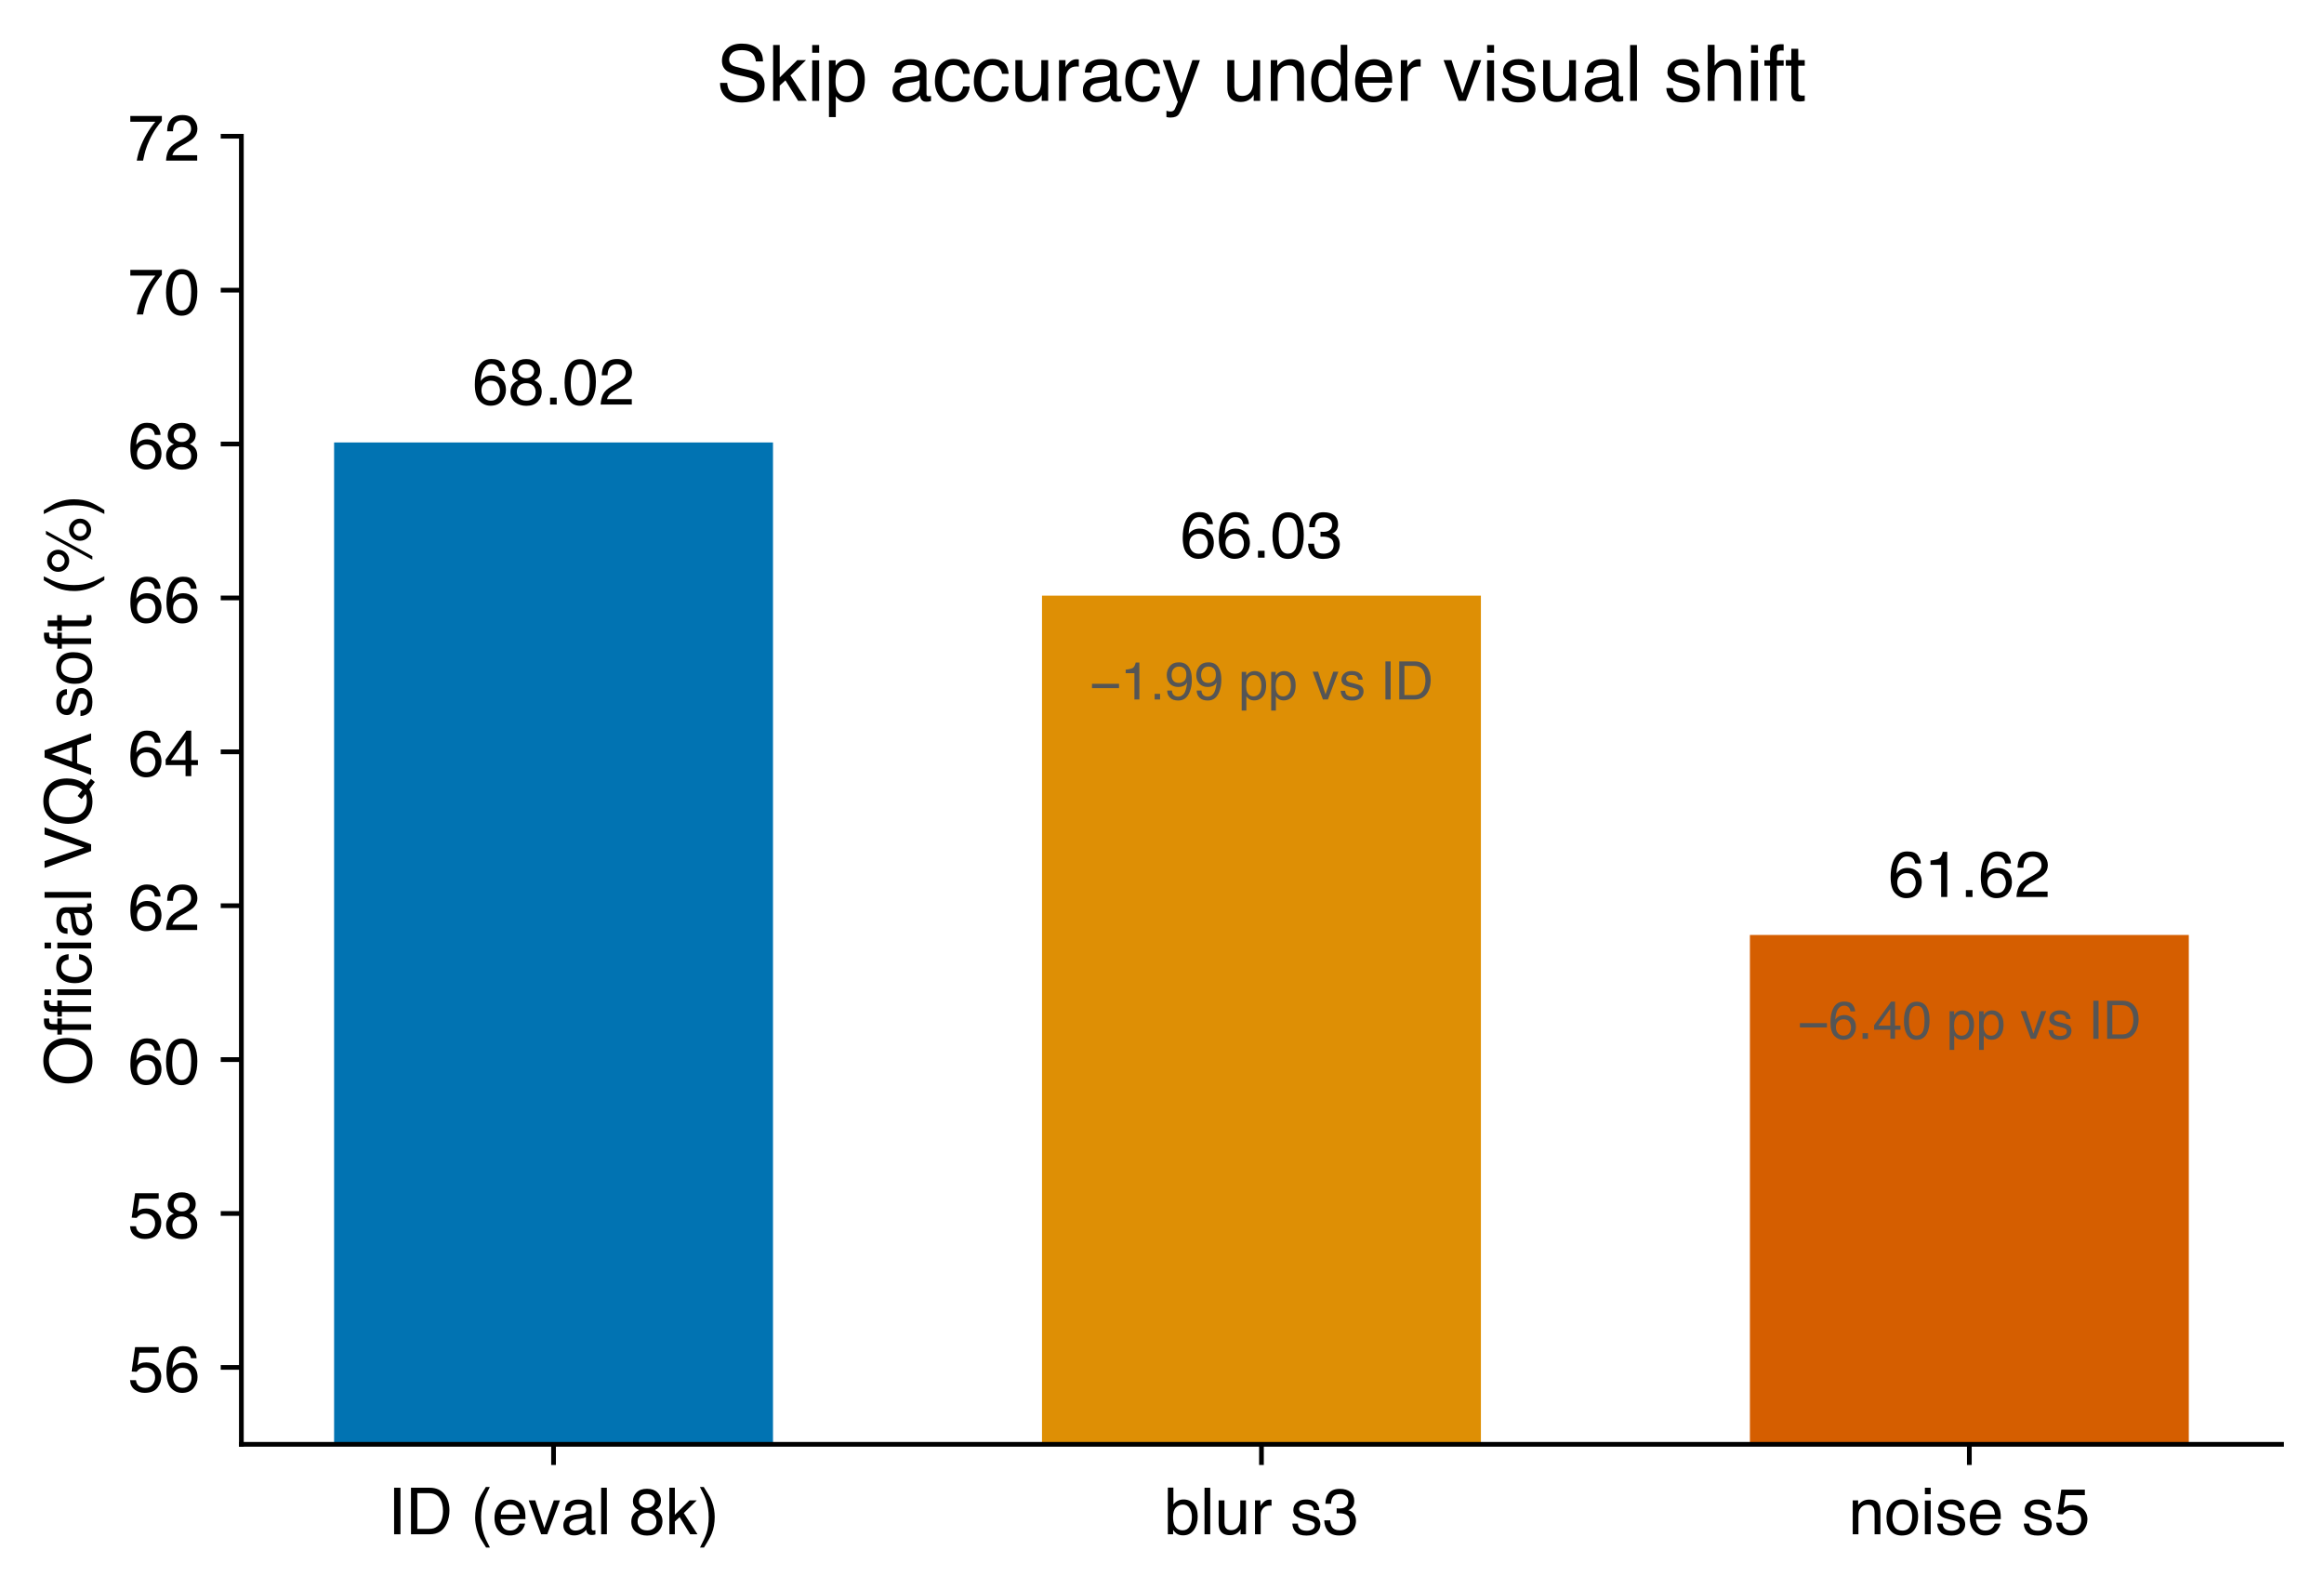
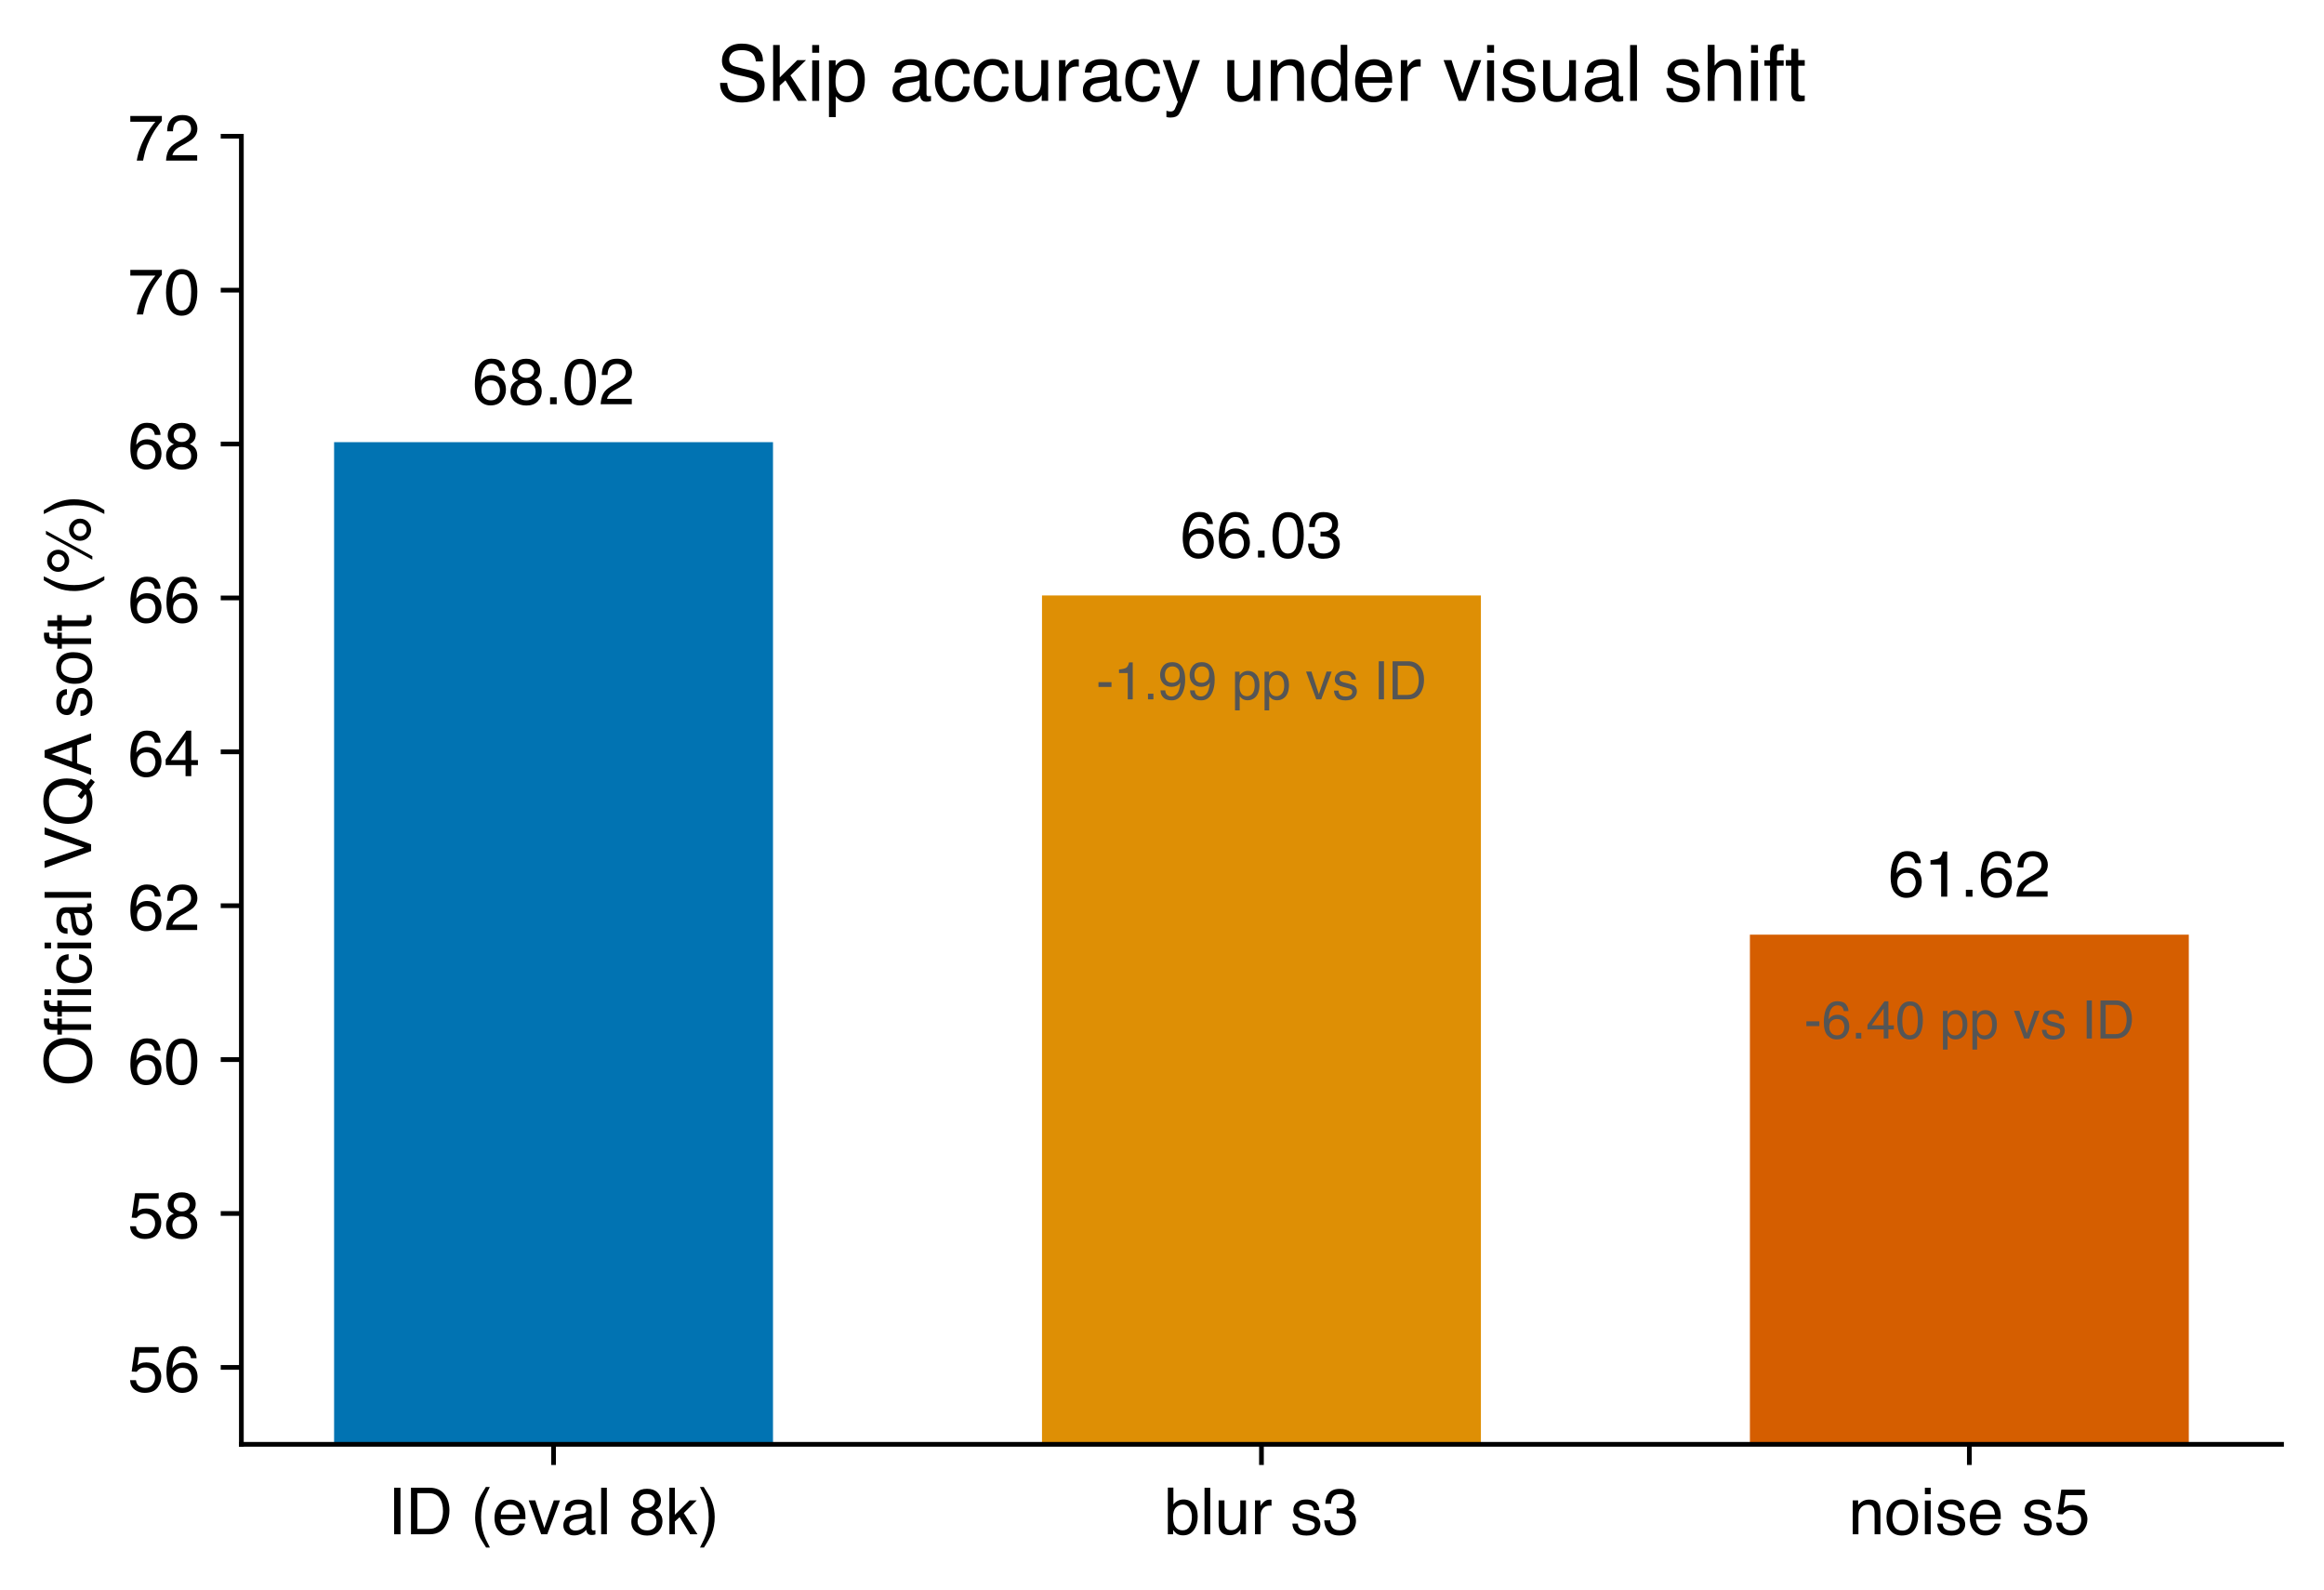
<svg xmlns="http://www.w3.org/2000/svg" xmlns:xlink="http://www.w3.org/1999/xlink" width="394.089pt" height="269.555pt" viewBox="0 0 394.089 269.555" version="1.1">
  <defs>
    <style type="text/css">*{stroke-linejoin: round; stroke-linecap: butt}</style>
  </defs>
  <g id="figure_1">
    <g id="patch_1">
      <path d="M 0 269.555  L 394.089 269.555  L 394.089 0  L 0 0  z " style="fill: #ffffff" />
    </g>
    <g id="axes_1">
      <g id="patch_2">
        <path d="M 40.929 244.86  L 386.889 244.86  L 386.889 23.1  L 40.929 23.1  z " style="fill: #ffffff" />
      </g>
      <g id="patch_3">
-         <path d="M 56.654 962.319  L 131.08 962.319  L 131.08 75.018  L 56.654 75.018  z " clip-path="url(#p9573b2aa07)" style="fill: #0173b2" />
+         <path d="M 56.654 962.319  L 131.08 962.319  L 131.08 74.966  L 56.654 74.966  z " clip-path="url(#p5ab40ff89c)" style="fill: #0173b2" />
      </g>
      <g id="patch_4">
-         <path d="M 176.696 962.319  L 251.122 962.319  L 251.122 100.977  L 176.696 100.977  z " clip-path="url(#p9573b2aa07)" style="fill: #de8f05" />
+         <path d="M 176.696 962.319  L 251.122 962.319  L 251.122 100.951  L 176.696 100.951  z " clip-path="url(#p5ab40ff89c)" style="fill: #de8f05" />
      </g>
      <g id="patch_5">
-         <path d="M 296.737 962.319  L 371.163 962.319  L 371.163 158.504  L 296.737 158.504  z " clip-path="url(#p9573b2aa07)" style="fill: #d55e00" />
+         <path d="M 296.737 962.319  L 371.163 962.319  L 371.163 158.452  L 296.737 158.452  z " clip-path="url(#p5ab40ff89c)" style="fill: #d55e00" />
      </g>
      <g id="matplotlib.axis_1">
        <g id="xtick_1">
          <g id="line2d_1">
            <defs>
-               <path id="mbcbffbf36f" d="M 0 0  L 0 3.5  " style="stroke: #000000; stroke-width: 0.8" />
+               <path id="me5617b9c3c" d="M 0 0  L 0 3.5  " style="stroke: #000000; stroke-width: 0.8" />
            </defs>
            <g>
-               <use xlink:href="#mbcbffbf36f" x="93.867" y="244.86" style="stroke: #000000; stroke-width: 0.8" />
+               <use xlink:href="#me5617b9c3c" x="93.867" y="244.86" style="stroke: #000000; stroke-width: 0.8" />
            </g>
          </g>
          <g id="text_1">
            <g transform="translate(65.75094 260.11) scale(0.11 -0.11)">
              <defs>
                <path id="Helvetica-2c" d="M 628 4591  L 1256 4591  L 1256 0  L 628 0  L 628 4591  z " transform="scale(0.015625)" />
                <path id="Helvetica-27" d="M 2250 531  Q 2566 531 2769 597  Q 3131 719 3363 1066  Q 3547 1344 3628 1778  Q 3675 2038 3675 2259  Q 3675 3113 3336 3584  Q 2997 4056 2244 4056  L 1141 4056  L 1141 531  L 2250 531  z M 516 4591  L 2375 4591  Q 3322 4591 3844 3919  Q 4309 3313 4309 2366  Q 4309 1634 4034 1044  Q 3550 0 2369 0  L 516 0  L 516 4591  z " transform="scale(0.015625)" />
                <path id="Helvetica-3" transform="scale(0.015625)" />
                <path id="Helvetica-b" d="M 1894 4666  Q 1403 3713 1256 3263  Q 1034 2578 1034 1681  Q 1034 775 1288 25  Q 1444 -438 1903 -1306  L 1525 -1306  Q 1069 -594 959 -397  Q 850 -200 722 138  Q 547 600 478 1125  Q 444 1397 444 1644  Q 444 2569 734 3291  Q 919 3750 1503 4666  L 1894 4666  z " transform="scale(0.015625)" />
                <path id="Helvetica-48" d="M 1806 3422  Q 2163 3422 2497 3255  Q 2831 3088 3006 2822  Q 3175 2569 3231 2231  Q 3281 2000 3281 1494  L 828 1494  Q 844 984 1069 676  Q 1294 369 1766 369  Q 2206 369 2469 659  Q 2619 828 2681 1050  L 3234 1050  Q 3213 866 3089 639  Q 2966 413 2813 269  Q 2556 19 2178 -69  Q 1975 -119 1719 -119  Q 1094 -119 659 336  Q 225 791 225 1609  Q 225 2416 662 2919  Q 1100 3422 1806 3422  z M 2703 1941  Q 2669 2306 2544 2525  Q 2313 2931 1772 2931  Q 1384 2931 1121 2651  Q 859 2372 844 1941  L 2703 1941  z M 1753 3428  L 1753 3428  z " transform="scale(0.015625)" />
                <path id="Helvetica-59" d="M 688 3347  L 1581 622  L 2516 3347  L 3131 3347  L 1869 0  L 1269 0  L 34 3347  L 688 3347  z " transform="scale(0.015625)" />
                <path id="Helvetica-44" d="M 844 891  Q 844 647 1022 506  Q 1200 366 1444 366  Q 1741 366 2019 503  Q 2488 731 2488 1250  L 2488 1703  Q 2384 1638 2221 1594  Q 2059 1550 1903 1531  L 1563 1488  Q 1256 1447 1103 1359  Q 844 1213 844 891  z M 2206 2028  Q 2400 2053 2466 2191  Q 2503 2266 2503 2406  Q 2503 2694 2298 2823  Q 2094 2953 1713 2953  Q 1272 2953 1088 2716  Q 984 2584 953 2325  L 428 2325  Q 444 2944 830 3186  Q 1216 3428 1725 3428  Q 2316 3428 2684 3203  Q 3050 2978 3050 2503  L 3050 575  Q 3050 488 3086 434  Q 3122 381 3238 381  Q 3275 381 3322 386  Q 3369 391 3422 400  L 3422 -16  Q 3291 -53 3222 -62  Q 3153 -72 3034 -72  Q 2744 -72 2613 134  Q 2544 244 2516 444  Q 2344 219 2022 53  Q 1700 -113 1313 -113  Q 847 -113 551 170  Q 256 453 256 878  Q 256 1344 547 1600  Q 838 1856 1309 1916  L 2206 2028  z M 1741 3428  L 1741 3428  z " transform="scale(0.015625)" />
                <path id="Helvetica-4f" d="M 428 4591  L 991 4591  L 991 0  L 428 0  L 428 4591  z " transform="scale(0.015625)" />
                <path id="Helvetica-1b" d="M 1741 2600  Q 2113 2600 2322 2808  Q 2531 3016 2531 3303  Q 2531 3553 2331 3762  Q 2131 3972 1722 3972  Q 1316 3972 1134 3762  Q 953 3553 953 3272  Q 953 2956 1187 2778  Q 1422 2600 1741 2600  z M 1775 384  Q 2166 384 2423 595  Q 2681 806 2681 1225  Q 2681 1659 2415 1884  Q 2150 2109 1734 2109  Q 1331 2109 1076 1879  Q 822 1650 822 1244  Q 822 894 1055 639  Q 1288 384 1775 384  z M 975 2384  Q 741 2484 609 2619  Q 363 2869 363 3269  Q 363 3769 725 4128  Q 1088 4488 1753 4488  Q 2397 4488 2762 4148  Q 3128 3809 3128 3356  Q 3128 2938 2916 2678  Q 2797 2531 2547 2391  Q 2825 2263 2984 2097  Q 3281 1784 3281 1284  Q 3281 694 2884 283  Q 2488 -128 1763 -128  Q 1109 -128 657 226  Q 206 581 206 1256  Q 206 1653 400 1942  Q 594 2231 975 2384  z " transform="scale(0.015625)" />
                <path id="Helvetica-4e" d="M 400 4591  L 941 4591  L 941 1925  L 2384 3347  L 3103 3347  L 1822 2094  L 3175 0  L 2456 0  L 1413 1688  L 941 1256  L 941 0  L 400 0  L 400 4591  z " transform="scale(0.015625)" />
                <path id="Helvetica-c" d="M 222 -1306  Q 719 -338 863 106  Q 1081 778 1081 1681  Q 1081 2584 828 3334  Q 672 3797 213 4666  L 591 4666  Q 1072 3897 1173 3717  Q 1275 3538 1394 3222  Q 1544 2831 1608 2450  Q 1672 2069 1672 1716  Q 1672 791 1378 66  Q 1194 -400 613 -1306  L 222 -1306  z " transform="scale(0.015625)" />
              </defs>
              <use xlink:href="#Helvetica-2c" />
              <use xlink:href="#Helvetica-27" transform="translate(27.78125 0)" />
              <use xlink:href="#Helvetica-3" transform="translate(100 0)" />
              <use xlink:href="#Helvetica-b" transform="translate(127.7812 0)" />
              <use xlink:href="#Helvetica-48" transform="translate(161.0781 0)" />
              <use xlink:href="#Helvetica-59" transform="translate(216.6875 0)" />
              <use xlink:href="#Helvetica-44" transform="translate(266.6875 0)" />
              <use xlink:href="#Helvetica-4f" transform="translate(322.2969 0)" />
              <use xlink:href="#Helvetica-3" transform="translate(344.5156 0)" />
              <use xlink:href="#Helvetica-1b" transform="translate(372.2969 0)" />
              <use xlink:href="#Helvetica-4e" transform="translate(427.9062 0)" />
              <use xlink:href="#Helvetica-c" transform="translate(477.9062 0)" />
            </g>
          </g>
        </g>
        <g id="xtick_2">
          <g id="line2d_2">
            <g>
-               <use xlink:href="#mbcbffbf36f" x="213.909" y="244.86" style="stroke: #000000; stroke-width: 0.8" />
+               <use xlink:href="#me5617b9c3c" x="213.909" y="244.86" style="stroke: #000000; stroke-width: 0.8" />
            </g>
          </g>
          <g id="text_2">
            <g transform="translate(197.4019 260.11) scale(0.11 -0.11)">
              <defs>
                <path id="Helvetica-45" d="M 369 4606  L 916 4606  L 916 2941  Q 1100 3181 1356 3307  Q 1613 3434 1913 3434  Q 2538 3434 2927 3004  Q 3316 2575 3316 1738  Q 3316 944 2931 419  Q 2547 -106 1866 -106  Q 1484 -106 1222 78  Q 1066 188 888 428  L 888 0  L 369 0  L 369 4606  z M 1831 391  Q 2288 391 2514 753  Q 2741 1116 2741 1709  Q 2741 2238 2514 2584  Q 2288 2931 1847 2931  Q 1463 2931 1173 2647  Q 884 2363 884 1709  Q 884 1238 1003 944  Q 1225 391 1831 391  z " transform="scale(0.015625)" />
                <path id="Helvetica-58" d="M 975 3347  L 975 1125  Q 975 869 1056 706  Q 1206 406 1616 406  Q 2203 406 2416 931  Q 2531 1213 2531 1703  L 2531 3347  L 3094 3347  L 3094 0  L 2563 0  L 2569 494  Q 2459 303 2297 172  Q 1975 -91 1516 -91  Q 800 -91 541 388  Q 400 644 400 1072  L 400 3347  L 975 3347  z M 1747 3428  L 1747 3428  z " transform="scale(0.015625)" />
                <path id="Helvetica-55" d="M 428 3347  L 963 3347  L 963 2769  Q 1028 2938 1284 3180  Q 1541 3422 1875 3422  Q 1891 3422 1928 3419  Q 1966 3416 2056 3406  L 2056 2813  Q 2006 2822 1964 2825  Q 1922 2828 1872 2828  Q 1447 2828 1219 2554  Q 991 2281 991 1925  L 991 0  L 428 0  L 428 3347  z " transform="scale(0.015625)" />
                <path id="Helvetica-56" d="M 747 1050  Q 772 769 888 619  Q 1100 347 1625 347  Q 1938 347 2175 483  Q 2413 619 2413 903  Q 2413 1119 2222 1231  Q 2100 1300 1741 1391  L 1294 1503  Q 866 1609 663 1741  Q 300 1969 300 2372  Q 300 2847 642 3140  Q 984 3434 1563 3434  Q 2319 3434 2653 2991  Q 2863 2709 2856 2384  L 2325 2384  Q 2309 2575 2191 2731  Q 1997 2953 1519 2953  Q 1200 2953 1036 2831  Q 872 2709 872 2509  Q 872 2291 1088 2159  Q 1213 2081 1456 2022  L 1828 1931  Q 2434 1784 2641 1647  Q 2969 1431 2969 969  Q 2969 522 2630 197  Q 2291 -128 1597 -128  Q 850 -128 539 211  Q 228 550 206 1050  L 747 1050  z M 1578 3428  L 1578 3428  z " transform="scale(0.015625)" />
                <path id="Helvetica-16" d="M 1663 -122  Q 869 -122 511 314  Q 153 750 153 1375  L 741 1375  Q 778 941 903 744  Q 1122 391 1694 391  Q 2138 391 2406 628  Q 2675 866 2675 1241  Q 2675 1703 2392 1887  Q 2109 2072 1606 2072  Q 1550 2072 1492 2070  Q 1434 2069 1375 2066  L 1375 2563  Q 1463 2553 1522 2550  Q 1581 2547 1650 2547  Q 1966 2547 2169 2647  Q 2525 2822 2525 3272  Q 2525 3606 2287 3787  Q 2050 3969 1734 3969  Q 1172 3969 956 3594  Q 838 3388 822 3006  L 266 3006  Q 266 3506 466 3856  Q 809 4481 1675 4481  Q 2359 4481 2734 4176  Q 3109 3872 3109 3294  Q 3109 2881 2888 2625  Q 2750 2466 2531 2375  Q 2884 2278 3082 2001  Q 3281 1725 3281 1325  Q 3281 684 2859 281  Q 2438 -122 1663 -122  z " transform="scale(0.015625)" />
              </defs>
              <use xlink:href="#Helvetica-45" />
              <use xlink:href="#Helvetica-4f" transform="translate(55.60938 0)" />
              <use xlink:href="#Helvetica-58" transform="translate(77.82812 0)" />
              <use xlink:href="#Helvetica-55" transform="translate(133.4375 0)" />
              <use xlink:href="#Helvetica-3" transform="translate(166.7344 0)" />
              <use xlink:href="#Helvetica-56" transform="translate(194.5156 0)" />
              <use xlink:href="#Helvetica-16" transform="translate(244.5156 0)" />
            </g>
          </g>
        </g>
        <g id="xtick_3">
          <g id="line2d_3">
            <g>
-               <use xlink:href="#mbcbffbf36f" x="333.95" y="244.86" style="stroke: #000000; stroke-width: 0.8" />
+               <use xlink:href="#me5617b9c3c" x="333.95" y="244.86" style="stroke: #000000; stroke-width: 0.8" />
            </g>
          </g>
          <g id="text_3">
            <g transform="translate(313.4663 260.11) scale(0.11 -0.11)">
              <defs>
                <path id="Helvetica-51" d="M 413 3347  L 947 3347  L 947 2872  Q 1184 3166 1450 3294  Q 1716 3422 2041 3422  Q 2753 3422 3003 2925  Q 3141 2653 3141 2147  L 3141 0  L 2569 0  L 2569 2109  Q 2569 2416 2478 2603  Q 2328 2916 1934 2916  Q 1734 2916 1606 2875  Q 1375 2806 1200 2600  Q 1059 2434 1017 2257  Q 975 2081 975 1753  L 975 0  L 413 0  L 413 3347  z M 1734 3428  L 1734 3428  z " transform="scale(0.015625)" />
                <path id="Helvetica-52" d="M 1741 363  Q 2300 363 2508 786  Q 2716 1209 2716 1728  Q 2716 2197 2566 2491  Q 2328 2953 1747 2953  Q 1231 2953 997 2559  Q 763 2166 763 1609  Q 763 1075 997 719  Q 1231 363 1741 363  z M 1763 3444  Q 2409 3444 2856 3012  Q 3303 2581 3303 1744  Q 3303 934 2909 406  Q 2516 -122 1688 -122  Q 997 -122 590 345  Q 184 813 184 1600  Q 184 2444 612 2944  Q 1041 3444 1763 3444  z M 1744 3428  L 1744 3428  z " transform="scale(0.015625)" />
                <path id="Helvetica-4c" d="M 413 3331  L 984 3331  L 984 0  L 413 0  L 413 3331  z M 413 4591  L 984 4591  L 984 3953  L 413 3953  L 413 4591  z " transform="scale(0.015625)" />
                <path id="Helvetica-18" d="M 791 1141  Q 847 659 1238 475  Q 1438 381 1700 381  Q 2200 381 2440 700  Q 2681 1019 2681 1406  Q 2681 1875 2395 2131  Q 2109 2388 1709 2388  Q 1419 2388 1211 2275  Q 1003 2163 856 1963  L 369 1991  L 709 4400  L 3034 4400  L 3034 3856  L 1131 3856  L 941 2613  Q 1097 2731 1238 2791  Q 1488 2894 1816 2894  Q 2431 2894 2859 2497  Q 3288 2100 3288 1491  Q 3288 856 2895 371  Q 2503 -113 1644 -113  Q 1097 -113 676 195  Q 256 503 206 1141  L 791 1141  z " transform="scale(0.015625)" />
              </defs>
              <use xlink:href="#Helvetica-51" />
              <use xlink:href="#Helvetica-52" transform="translate(55.60938 0)" />
              <use xlink:href="#Helvetica-4c" transform="translate(111.2188 0)" />
              <use xlink:href="#Helvetica-56" transform="translate(133.4375 0)" />
              <use xlink:href="#Helvetica-48" transform="translate(183.4375 0)" />
              <use xlink:href="#Helvetica-3" transform="translate(239.0469 0)" />
              <use xlink:href="#Helvetica-56" transform="translate(266.8281 0)" />
              <use xlink:href="#Helvetica-18" transform="translate(316.8281 0)" />
            </g>
          </g>
        </g>
      </g>
      <g id="matplotlib.axis_2">
        <g id="ytick_1">
          <g id="line2d_4">
            <defs>
-               <path id="mce8f5f97da" d="M 0 0  L -3.5 0  " style="stroke: #000000; stroke-width: 0.8" />
+               <path id="m34cfd71917" d="M 0 0  L -3.5 0  " style="stroke: #000000; stroke-width: 0.8" />
            </defs>
            <g>
-               <use xlink:href="#mce8f5f97da" x="40.929" y="231.815" style="stroke: #000000; stroke-width: 0.8" />
+               <use xlink:href="#m34cfd71917" x="40.929" y="231.815" style="stroke: #000000; stroke-width: 0.8" />
            </g>
          </g>
          <g id="text_4">
            <g transform="translate(21.69469 235.9403) scale(0.11 -0.11)">
              <defs>
                <path id="Helvetica-19" d="M 1872 4494  Q 2622 4494 2917 4105  Q 3213 3716 3213 3303  L 2656 3303  Q 2606 3569 2497 3719  Q 2294 4000 1881 4000  Q 1409 4000 1131 3564  Q 853 3128 822 2316  Q 1016 2600 1309 2741  Q 1578 2866 1909 2866  Q 2472 2866 2890 2506  Q 3309 2147 3309 1434  Q 3309 825 2912 354  Q 2516 -116 1781 -116  Q 1153 -116 697 361  Q 241 838 241 1966  Q 241 2800 444 3381  Q 834 4494 1872 4494  z M 1831 384  Q 2275 384 2495 682  Q 2716 981 2716 1388  Q 2716 1731 2519 2042  Q 2322 2353 1803 2353  Q 1441 2353 1167 2112  Q 894 1872 894 1388  Q 894 963 1142 673  Q 1391 384 1831 384  z " transform="scale(0.015625)" />
              </defs>
              <use xlink:href="#Helvetica-18" />
              <use xlink:href="#Helvetica-19" transform="translate(55.60938 0)" />
            </g>
          </g>
        </g>
        <g id="ytick_2">
          <g id="line2d_5">
            <g>
-               <use xlink:href="#mce8f5f97da" x="40.929" y="205.726" style="stroke: #000000; stroke-width: 0.8" />
+               <use xlink:href="#m34cfd71917" x="40.929" y="205.726" style="stroke: #000000; stroke-width: 0.8" />
            </g>
          </g>
          <g id="text_5">
            <g transform="translate(21.69469 209.8509) scale(0.11 -0.11)">
              <use xlink:href="#Helvetica-18" />
              <use xlink:href="#Helvetica-1b" transform="translate(55.60938 0)" />
            </g>
          </g>
        </g>
        <g id="ytick_3">
          <g id="line2d_6">
            <g>
-               <use xlink:href="#mce8f5f97da" x="40.929" y="179.636" style="stroke: #000000; stroke-width: 0.8" />
+               <use xlink:href="#m34cfd71917" x="40.929" y="179.636" style="stroke: #000000; stroke-width: 0.8" />
            </g>
          </g>
          <g id="text_6">
            <g transform="translate(21.69469 183.7615) scale(0.11 -0.11)">
              <defs>
                <path id="Helvetica-13" d="M 1731 4475  Q 2600 4475 2988 3759  Q 3288 3206 3288 2244  Q 3288 1331 3016 734  Q 2622 -122 1728 -122  Q 922 -122 528 578  Q 200 1163 200 2147  Q 200 2909 397 3456  Q 766 4475 1731 4475  z M 1725 391  Q 2163 391 2422 778  Q 2681 1166 2681 2222  Q 2681 2984 2493 3476  Q 2306 3969 1766 3969  Q 1269 3969 1039 3501  Q 809 3034 809 2125  Q 809 1441 956 1025  Q 1181 391 1725 391  z " transform="scale(0.015625)" />
              </defs>
              <use xlink:href="#Helvetica-19" />
              <use xlink:href="#Helvetica-13" transform="translate(55.60938 0)" />
            </g>
          </g>
        </g>
        <g id="ytick_4">
          <g id="line2d_7">
            <g>
-               <use xlink:href="#mce8f5f97da" x="40.929" y="153.547" style="stroke: #000000; stroke-width: 0.8" />
+               <use xlink:href="#m34cfd71917" x="40.929" y="153.547" style="stroke: #000000; stroke-width: 0.8" />
            </g>
          </g>
          <g id="text_7">
            <g transform="translate(21.69469 157.6721) scale(0.11 -0.11)">
              <defs>
                <path id="Helvetica-15" d="M 200 0  Q 231 578 439 1006  Q 647 1434 1250 1784  L 1850 2131  Q 2253 2366 2416 2531  Q 2672 2791 2672 3125  Q 2672 3516 2437 3745  Q 2203 3975 1813 3975  Q 1234 3975 1013 3538  Q 894 3303 881 2888  L 309 2888  Q 319 3472 525 3841  Q 891 4491 1816 4491  Q 2584 4491 2939 4075  Q 3294 3659 3294 3150  Q 3294 2613 2916 2231  Q 2697 2009 2131 1694  L 1703 1456  Q 1397 1288 1222 1134  Q 909 863 828 531  L 3272 531  L 3272 0  L 200 0  z " transform="scale(0.015625)" />
              </defs>
              <use xlink:href="#Helvetica-19" />
              <use xlink:href="#Helvetica-15" transform="translate(55.60938 0)" />
            </g>
          </g>
        </g>
        <g id="ytick_5">
          <g id="line2d_8">
            <g>
-               <use xlink:href="#mce8f5f97da" x="40.929" y="127.458" style="stroke: #000000; stroke-width: 0.8" />
+               <use xlink:href="#m34cfd71917" x="40.929" y="127.458" style="stroke: #000000; stroke-width: 0.8" />
            </g>
          </g>
          <g id="text_8">
            <g transform="translate(21.69469 131.5826) scale(0.11 -0.11)">
              <defs>
                <path id="Helvetica-17" d="M 2116 1584  L 2116 3613  L 681 1584  L 2116 1584  z M 2125 0  L 2125 1094  L 163 1094  L 163 1644  L 2213 4488  L 2688 4488  L 2688 1584  L 3347 1584  L 3347 1094  L 2688 1094  L 2688 0  L 2125 0  z " transform="scale(0.015625)" />
              </defs>
              <use xlink:href="#Helvetica-19" />
              <use xlink:href="#Helvetica-17" transform="translate(55.60938 0)" />
            </g>
          </g>
        </g>
        <g id="ytick_6">
          <g id="line2d_9">
            <g>
-               <use xlink:href="#mce8f5f97da" x="40.929" y="101.368" style="stroke: #000000; stroke-width: 0.8" />
+               <use xlink:href="#m34cfd71917" x="40.929" y="101.368" style="stroke: #000000; stroke-width: 0.8" />
            </g>
          </g>
          <g id="text_9">
            <g transform="translate(21.69469 105.4932) scale(0.11 -0.11)">
              <use xlink:href="#Helvetica-19" />
              <use xlink:href="#Helvetica-19" transform="translate(55.60938 0)" />
            </g>
          </g>
        </g>
        <g id="ytick_7">
          <g id="line2d_10">
            <g>
-               <use xlink:href="#mce8f5f97da" x="40.929" y="75.279" style="stroke: #000000; stroke-width: 0.8" />
+               <use xlink:href="#m34cfd71917" x="40.929" y="75.279" style="stroke: #000000; stroke-width: 0.8" />
            </g>
          </g>
          <g id="text_10">
            <g transform="translate(21.69469 79.40382) scale(0.11 -0.11)">
              <use xlink:href="#Helvetica-19" />
              <use xlink:href="#Helvetica-1b" transform="translate(55.60938 0)" />
            </g>
          </g>
        </g>
        <g id="ytick_8">
          <g id="line2d_11">
            <g>
-               <use xlink:href="#mce8f5f97da" x="40.929" y="49.189" style="stroke: #000000; stroke-width: 0.8" />
+               <use xlink:href="#m34cfd71917" x="40.929" y="49.189" style="stroke: #000000; stroke-width: 0.8" />
            </g>
          </g>
          <g id="text_11">
            <g transform="translate(21.69469 53.31441) scale(0.11 -0.11)">
              <defs>
                <path id="Helvetica-1a" d="M 3347 4400  L 3347 3909  Q 3131 3700 2773 3181  Q 2416 2663 2141 2063  Q 1869 1478 1728 997  Q 1638 688 1494 0  L 872 0  Q 1084 1281 1809 2550  Q 2238 3294 2709 3834  L 234 3834  L 234 4400  L 3347 4400  z " transform="scale(0.015625)" />
              </defs>
              <use xlink:href="#Helvetica-1a" />
              <use xlink:href="#Helvetica-13" transform="translate(55.60938 0)" />
            </g>
          </g>
        </g>
        <g id="ytick_9">
          <g id="line2d_12">
            <g>
-               <use xlink:href="#mce8f5f97da" x="40.929" y="23.1" style="stroke: #000000; stroke-width: 0.8" />
+               <use xlink:href="#m34cfd71917" x="40.929" y="23.1" style="stroke: #000000; stroke-width: 0.8" />
            </g>
          </g>
          <g id="text_12">
            <g transform="translate(21.69469 27.225) scale(0.11 -0.11)">
              <use xlink:href="#Helvetica-1a" />
              <use xlink:href="#Helvetica-15" transform="translate(55.60938 0)" />
            </g>
          </g>
        </g>
        <g id="text_13">
          <g transform="translate(15.45 184.1048) rotate(-90) scale(0.11 -0.11)">
            <defs>
              <path id="Helvetica-32" d="M 2469 4716  Q 3684 4716 4269 3934  Q 4725 3325 4725 2375  Q 4725 1347 4203 666  Q 3591 -134 2456 -134  Q 1397 -134 791 566  Q 250 1241 250 2272  Q 250 3203 713 3866  Q 1306 4716 2469 4716  z M 2531 422  Q 3353 422 3720 1011  Q 4088 1600 4088 2366  Q 4088 3175 3664 3669  Q 3241 4163 2506 4163  Q 1794 4163 1344 3673  Q 894 3184 894 2231  Q 894 1469 1280 945  Q 1666 422 2531 422  z M 2488 4716  L 2488 4716  z " transform="scale(0.015625)" />
              <path id="Helvetica-49" d="M 553 3856  Q 566 4206 675 4369  Q 872 4656 1434 4656  Q 1488 4656 1544 4653  Q 1600 4650 1672 4644  L 1672 4131  Q 1584 4138 1545 4139  Q 1506 4141 1472 4141  Q 1216 4141 1166 4008  Q 1116 3875 1116 3331  L 1672 3331  L 1672 2888  L 1109 2888  L 1109 0  L 553 0  L 553 2888  L 88 2888  L 88 3331  L 553 3331  L 553 3856  z " transform="scale(0.015625)" />
              <path id="Helvetica-c0" d="M 553 3856  Q 566 4206 675 4369  Q 872 4656 1434 4656  Q 1488 4656 1544 4653  Q 1600 4650 1672 4644  L 1672 4131  Q 1584 4138 1545 4139  Q 1506 4141 1472 4141  Q 1216 4141 1166 4008  Q 1116 3875 1116 3331  L 1672 3331  L 1672 2888  L 1109 2888  L 1109 0  L 553 0  L 553 2888  L 88 2888  L 88 3331  L 553 3331  L 553 3856  z M 2213 3953  L 2213 4591  L 2775 4591  L 2775 3953  L 2213 3953  z M 2213 3331  L 2775 3331  L 2775 0  L 2213 0  L 2213 3331  z " transform="scale(0.015625)" />
              <path id="Helvetica-46" d="M 1703 3444  Q 2269 3444 2623 3169  Q 2978 2894 3050 2222  L 2503 2222  Q 2453 2531 2275 2736  Q 2097 2941 1703 2941  Q 1166 2941 934 2416  Q 784 2075 784 1575  Q 784 1072 996 728  Q 1209 384 1666 384  Q 2016 384 2220 598  Q 2425 813 2503 1184  L 3050 1184  Q 2956 519 2581 211  Q 2206 -97 1622 -97  Q 966 -97 575 383  Q 184 863 184 1581  Q 184 2463 612 2953  Q 1041 3444 1703 3444  z M 1616 3428  L 1616 3428  z " transform="scale(0.015625)" />
              <path id="Helvetica-39" d="M 850 4591  L 2169 681  L 3472 4591  L 4169 4591  L 2494 0  L 1834 0  L 163 4591  L 850 4591  z " transform="scale(0.015625)" />
              <path id="Helvetica-34" d="M 4688 13  L 4375 -366  L 3666 175  Q 3409 34 3111 -50  Q 2813 -134 2459 -134  Q 1391 -134 784 566  Q 250 1247 250 2272  Q 250 3203 713 3866  Q 1306 4716 2469 4716  Q 3684 4716 4269 3934  Q 4725 3325 4725 2375  Q 4725 1931 4616 1522  Q 4450 897 4056 503  L 4688 13  z M 2534 422  Q 2728 422 2897 448  Q 3066 475 3191 553  L 2688 947  L 3000 1331  L 3600 866  Q 3884 1191 3986 1594  Q 4088 1997 4088 2366  Q 4088 3175 3664 3669  Q 3241 4163 2506 4163  Q 1763 4163 1328 3689  Q 894 3216 894 2231  Q 894 1403 1311 912  Q 1728 422 2534 422  z " transform="scale(0.015625)" />
              <path id="Helvetica-24" d="M 2844 1881  L 2147 3909  L 1406 1881  L 2844 1881  z M 1822 4591  L 2525 4591  L 4191 0  L 3509 0  L 3044 1375  L 1228 1375  L 731 0  L 94 0  L 1822 4591  z " transform="scale(0.015625)" />
              <path id="Helvetica-57" d="M 525 4281  L 1094 4281  L 1094 3347  L 1628 3347  L 1628 2888  L 1094 2888  L 1094 703  Q 1094 528 1213 469  Q 1278 434 1431 434  Q 1472 434 1519 436  Q 1566 438 1628 444  L 1628 0  Q 1531 -28 1426 -40  Q 1322 -53 1200 -53  Q 806 -53 665 148  Q 525 350 525 672  L 525 2888  L 72 2888  L 72 3347  L 525 3347  L 525 4281  z " transform="scale(0.015625)" />
              <path id="Helvetica-8" d="M 4363 2175  Q 4813 2175 5131 1856  Q 5450 1538 5450 1088  Q 5450 638 5131 319  Q 4813 0 4363 0  Q 3909 0 3590 319  Q 3272 638 3272 1088  Q 3272 1538 3590 1856  Q 3909 2175 4363 2175  z M 3909 4456  L 4256 4456  L 1753 -119  L 1406 -119  L 3909 4456  z M 1294 2606  Q 1563 2606 1752 2795  Q 1941 2984 1941 3250  Q 1941 3516 1752 3705  Q 1563 3894 1294 3894  Q 1028 3894 839 3706  Q 650 3519 650 3250  Q 650 2984 839 2795  Q 1028 2606 1294 2606  z M 1294 4341  Q 1747 4341 2065 4020  Q 2384 3700 2384 3250  Q 2384 2800 2065 2481  Q 1747 2163 1294 2163  Q 844 2163 525 2481  Q 206 2800 206 3250  Q 206 3700 525 4020  Q 844 4341 1294 4341  z M 4363 444  Q 4628 444 4817 633  Q 5006 822 5006 1088  Q 5006 1353 4817 1542  Q 4628 1731 4363 1731  Q 4094 1731 3905 1542  Q 3716 1353 3716 1088  Q 3716 822 3905 633  Q 4094 444 4363 444  z " transform="scale(0.015625)" />
            </defs>
            <use xlink:href="#Helvetica-32" />
            <use xlink:href="#Helvetica-49" transform="translate(77.78125 0)" />
            <use xlink:href="#Helvetica-c0" transform="translate(105.5625 0)" />
            <use xlink:href="#Helvetica-46" transform="translate(155.5625 0)" />
            <use xlink:href="#Helvetica-4c" transform="translate(205.5625 0)" />
            <use xlink:href="#Helvetica-44" transform="translate(227.7812 0)" />
            <use xlink:href="#Helvetica-4f" transform="translate(283.3906 0)" />
            <use xlink:href="#Helvetica-3" transform="translate(305.6094 0)" />
            <use xlink:href="#Helvetica-39" transform="translate(333.3906 0)" />
            <use xlink:href="#Helvetica-34" transform="translate(400.0938 0)" />
            <use xlink:href="#Helvetica-24" transform="translate(477.875 0)" />
            <use xlink:href="#Helvetica-3" transform="translate(539.1094 0)" />
            <use xlink:href="#Helvetica-56" transform="translate(566.8906 0)" />
            <use xlink:href="#Helvetica-52" transform="translate(616.8906 0)" />
            <use xlink:href="#Helvetica-49" transform="translate(672.5 0)" />
            <use xlink:href="#Helvetica-57" transform="translate(700.2812 0)" />
            <use xlink:href="#Helvetica-3" transform="translate(728.0625 0)" />
            <use xlink:href="#Helvetica-b" transform="translate(755.8438 0)" />
            <use xlink:href="#Helvetica-8" transform="translate(789.1406 0)" />
            <use xlink:href="#Helvetica-c" transform="translate(878.0625 0)" />
          </g>
        </g>
      </g>
      <g id="patch_6">
        <path d="M 40.929 244.86  L 40.929 23.1  " style="fill: none; stroke: #000000; stroke-width: 0.8; stroke-linejoin: miter; stroke-linecap: square" />
      </g>
      <g id="patch_7">
        <path d="M 40.929 244.86  L 386.889 244.86  " style="fill: none; stroke: #000000; stroke-width: 0.8; stroke-linejoin: miter; stroke-linecap: square" />
      </g>
      <g id="text_14">
-         <g transform="translate(80.10508 68.58314) scale(0.11 -0.11)">
+         <g transform="translate(80.10508 68.53096) scale(0.11 -0.11)">
          <defs>
            <path id="Helvetica-11" d="M 547 681  L 1200 681  L 1200 0  L 547 0  L 547 681  z " transform="scale(0.015625)" />
          </defs>
          <use xlink:href="#Helvetica-19" />
          <use xlink:href="#Helvetica-1b" transform="translate(55.60938 0)" />
          <use xlink:href="#Helvetica-11" transform="translate(111.2188 0)" />
          <use xlink:href="#Helvetica-13" transform="translate(139 0)" />
          <use xlink:href="#Helvetica-15" transform="translate(194.6094 0)" />
        </g>
      </g>
      <g id="text_15">
-         <g transform="translate(200.1467 94.54211) scale(0.11 -0.11)">
+         <g transform="translate(200.1467 94.51602) scale(0.11 -0.11)">
          <use xlink:href="#Helvetica-19" />
          <use xlink:href="#Helvetica-19" transform="translate(55.60938 0)" />
          <use xlink:href="#Helvetica-11" transform="translate(111.2188 0)" />
          <use xlink:href="#Helvetica-13" transform="translate(139 0)" />
          <use xlink:href="#Helvetica-16" transform="translate(194.6094 0)" />
        </g>
      </g>
      <g id="text_16">
-         <g transform="translate(320.1884 152.0693) scale(0.11 -0.11)">
+         <g transform="translate(320.1884 152.0171) scale(0.11 -0.11)">
          <defs>
            <path id="Helvetica-14" d="M 613 3169  L 613 3600  Q 1222 3659 1462 3798  Q 1703 3938 1822 4456  L 2266 4456  L 2266 0  L 1666 0  L 1666 3169  L 613 3169  z " transform="scale(0.015625)" />
          </defs>
          <use xlink:href="#Helvetica-19" />
          <use xlink:href="#Helvetica-14" transform="translate(55.60938 0)" />
          <use xlink:href="#Helvetica-11" transform="translate(111.2188 0)" />
          <use xlink:href="#Helvetica-19" transform="translate(139 0)" />
          <use xlink:href="#Helvetica-15" transform="translate(194.6094 0)" />
        </g>
      </g>
      <g id="text_17">
-         <g style="fill: #555555" transform="translate(184.7677 118.5872) scale(0.09 -0.09)">
+         <g style="fill: #555555" transform="translate(185.8977 118.5612) scale(0.09 -0.09)">
          <defs>
-             <path id="Helvetica-ef" d="M 3547 1894  L 3547 1369  L 288 1369  L 288 1894  L 3547 1894  z " transform="scale(0.015625)" />
+             <path id="Helvetica-10" d="M 266 2072  L 1834 2072  L 1834 1494  L 266 1494  L 266 2072  z " transform="scale(0.015625)" />
            <path id="Helvetica-1c" d="M 850 1081  Q 875 616 1209 438  Q 1381 344 1597 344  Q 2000 344 2284 680  Q 2569 1016 2688 2044  Q 2500 1747 2223 1626  Q 1947 1506 1628 1506  Q 981 1506 604 1909  Q 228 2313 228 2947  Q 228 3556 600 4018  Q 972 4481 1697 4481  Q 2675 4481 3047 3600  Q 3253 3116 3253 2388  Q 3253 1566 3006 931  Q 2597 -125 1619 -125  Q 963 -125 622 219  Q 281 563 281 1081  L 850 1081  z M 1703 2000  Q 2038 2000 2314 2220  Q 2591 2441 2591 2991  Q 2591 3484 2342 3726  Q 2094 3969 1709 3969  Q 1297 3969 1055 3692  Q 813 3416 813 2953  Q 813 2516 1025 2258  Q 1238 2000 1703 2000  z " transform="scale(0.015625)" />
            <path id="Helvetica-53" d="M 1825 378  Q 2219 378 2480 708  Q 2741 1038 2741 1694  Q 2741 2094 2625 2381  Q 2406 2934 1825 2934  Q 1241 2934 1025 2350  Q 909 2038 909 1556  Q 909 1169 1025 897  Q 1244 378 1825 378  z M 369 3331  L 916 3331  L 916 2888  Q 1084 3116 1284 3241  Q 1569 3428 1953 3428  Q 2522 3428 2919 2992  Q 3316 2556 3316 1747  Q 3316 653 2744 184  Q 2381 -113 1900 -113  Q 1522 -113 1266 53  Q 1116 147 931 375  L 931 -1334  L 369 -1334  L 369 3331  z " transform="scale(0.015625)" />
          </defs>
-           <use xlink:href="#Helvetica-ef" />
-           <use xlink:href="#Helvetica-14" transform="translate(58.40625 0)" />
-           <use xlink:href="#Helvetica-11" transform="translate(114.0156 0)" />
-           <use xlink:href="#Helvetica-1c" transform="translate(141.7969 0)" />
-           <use xlink:href="#Helvetica-1c" transform="translate(197.4062 0)" />
-           <use xlink:href="#Helvetica-3" transform="translate(253.0156 0)" />
-           <use xlink:href="#Helvetica-53" transform="translate(280.7969 0)" />
-           <use xlink:href="#Helvetica-53" transform="translate(336.4062 0)" />
-           <use xlink:href="#Helvetica-3" transform="translate(392.0156 0)" />
-           <use xlink:href="#Helvetica-59" transform="translate(419.7969 0)" />
-           <use xlink:href="#Helvetica-56" transform="translate(469.7969 0)" />
-           <use xlink:href="#Helvetica-3" transform="translate(519.7969 0)" />
-           <use xlink:href="#Helvetica-2c" transform="translate(547.5781 0)" />
-           <use xlink:href="#Helvetica-27" transform="translate(575.3594 0)" />
+           <use xlink:href="#Helvetica-10" />
+           <use xlink:href="#Helvetica-14" transform="translate(33.29688 0)" />
+           <use xlink:href="#Helvetica-11" transform="translate(88.90625 0)" />
+           <use xlink:href="#Helvetica-1c" transform="translate(116.6875 0)" />
+           <use xlink:href="#Helvetica-1c" transform="translate(172.2969 0)" />
+           <use xlink:href="#Helvetica-3" transform="translate(227.9062 0)" />
+           <use xlink:href="#Helvetica-53" transform="translate(255.6875 0)" />
+           <use xlink:href="#Helvetica-53" transform="translate(311.2969 0)" />
+           <use xlink:href="#Helvetica-3" transform="translate(366.9062 0)" />
+           <use xlink:href="#Helvetica-59" transform="translate(394.6875 0)" />
+           <use xlink:href="#Helvetica-56" transform="translate(444.6875 0)" />
+           <use xlink:href="#Helvetica-3" transform="translate(494.6875 0)" />
+           <use xlink:href="#Helvetica-2c" transform="translate(522.4688 0)" />
+           <use xlink:href="#Helvetica-27" transform="translate(550.25 0)" />
        </g>
      </g>
      <g id="text_18">
-         <g style="fill: #555555" transform="translate(304.8094 176.1144) scale(0.09 -0.09)">
-           <use xlink:href="#Helvetica-ef" />
-           <use xlink:href="#Helvetica-19" transform="translate(58.40625 0)" />
-           <use xlink:href="#Helvetica-11" transform="translate(114.0156 0)" />
-           <use xlink:href="#Helvetica-17" transform="translate(141.7969 0)" />
-           <use xlink:href="#Helvetica-13" transform="translate(197.4062 0)" />
-           <use xlink:href="#Helvetica-3" transform="translate(253.0156 0)" />
-           <use xlink:href="#Helvetica-53" transform="translate(280.7969 0)" />
-           <use xlink:href="#Helvetica-53" transform="translate(336.4062 0)" />
-           <use xlink:href="#Helvetica-3" transform="translate(392.0156 0)" />
-           <use xlink:href="#Helvetica-59" transform="translate(419.7969 0)" />
-           <use xlink:href="#Helvetica-56" transform="translate(469.7969 0)" />
-           <use xlink:href="#Helvetica-3" transform="translate(519.7969 0)" />
-           <use xlink:href="#Helvetica-2c" transform="translate(547.5781 0)" />
-           <use xlink:href="#Helvetica-27" transform="translate(575.3594 0)" />
+         <g style="fill: #555555" transform="translate(305.9393 176.0622) scale(0.09 -0.09)">
+           <use xlink:href="#Helvetica-10" />
+           <use xlink:href="#Helvetica-19" transform="translate(33.29688 0)" />
+           <use xlink:href="#Helvetica-11" transform="translate(88.90625 0)" />
+           <use xlink:href="#Helvetica-17" transform="translate(116.6875 0)" />
+           <use xlink:href="#Helvetica-13" transform="translate(172.2969 0)" />
+           <use xlink:href="#Helvetica-3" transform="translate(227.9062 0)" />
+           <use xlink:href="#Helvetica-53" transform="translate(255.6875 0)" />
+           <use xlink:href="#Helvetica-53" transform="translate(311.2969 0)" />
+           <use xlink:href="#Helvetica-3" transform="translate(366.9062 0)" />
+           <use xlink:href="#Helvetica-59" transform="translate(394.6875 0)" />
+           <use xlink:href="#Helvetica-56" transform="translate(444.6875 0)" />
+           <use xlink:href="#Helvetica-3" transform="translate(494.6875 0)" />
+           <use xlink:href="#Helvetica-2c" transform="translate(522.4688 0)" />
+           <use xlink:href="#Helvetica-27" transform="translate(550.25 0)" />
        </g>
      </g>
      <g id="text_19">
        <g transform="translate(121.4716 17.1) scale(0.132 -0.132)">
          <defs>
            <path id="Helvetica-36" d="M 894 1481  Q 916 1091 1078 847  Q 1388 391 2169 391  Q 2519 391 2806 491  Q 3363 684 3363 1184  Q 3363 1559 3128 1719  Q 2891 1875 2384 1991  L 1763 2131  Q 1153 2269 900 2434  Q 463 2722 463 3294  Q 463 3913 891 4309  Q 1319 4706 2103 4706  Q 2825 4706 3329 4357  Q 3834 4009 3834 3244  L 3250 3244  Q 3203 3613 3050 3809  Q 2766 4169 2084 4169  Q 1534 4169 1293 3937  Q 1053 3706 1053 3400  Q 1053 3063 1334 2906  Q 1519 2806 2169 2656  L 2813 2509  Q 3278 2403 3531 2219  Q 3969 1897 3969 1284  Q 3969 522 3414 194  Q 2859 -134 2125 -134  Q 1269 -134 784 303  Q 300 738 309 1481  L 894 1481  z M 2150 4716  L 2150 4716  z " transform="scale(0.015625)" />
            <path id="Helvetica-5c" d="M 2503 3347  L 3125 3347  Q 3006 3025 2597 1878  Q 2291 1016 2084 472  Q 1597 -809 1397 -1090  Q 1197 -1372 709 -1372  Q 591 -1372 527 -1362  Q 463 -1353 369 -1328  L 369 -816  Q 516 -856 581 -865  Q 647 -875 697 -875  Q 853 -875 926 -823  Q 1000 -772 1050 -697  Q 1066 -672 1162 -440  Q 1259 -209 1303 -97  L 66 3347  L 703 3347  L 1600 622  L 2503 3347  z M 1597 3428  L 1597 3428  z " transform="scale(0.015625)" />
            <path id="Helvetica-47" d="M 769 1634  Q 769 1097 997 734  Q 1225 372 1728 372  Q 2119 372 2370 708  Q 2622 1044 2622 1672  Q 2622 2306 2362 2611  Q 2103 2916 1722 2916  Q 1297 2916 1033 2591  Q 769 2266 769 1634  z M 1616 3406  Q 2000 3406 2259 3244  Q 2409 3150 2600 2916  L 2600 4606  L 3141 4606  L 3141 0  L 2634 0  L 2634 466  Q 2438 156 2169 18  Q 1900 -119 1553 -119  Q 994 -119 584 351  Q 175 822 175 1603  Q 175 2334 548 2870  Q 922 3406 1616 3406  z " transform="scale(0.015625)" />
            <path id="Helvetica-4b" d="M 413 4606  L 975 4606  L 975 2894  Q 1175 3147 1334 3250  Q 1606 3428 2013 3428  Q 2741 3428 3000 2919  Q 3141 2641 3141 2147  L 3141 0  L 2563 0  L 2563 2109  Q 2563 2478 2469 2650  Q 2316 2925 1894 2925  Q 1544 2925 1259 2684  Q 975 2444 975 1775  L 975 0  L 413 0  L 413 4606  z " transform="scale(0.015625)" />
          </defs>
          <use xlink:href="#Helvetica-36" />
          <use xlink:href="#Helvetica-4e" transform="translate(66.70312 0)" />
          <use xlink:href="#Helvetica-4c" transform="translate(116.7031 0)" />
          <use xlink:href="#Helvetica-53" transform="translate(138.9219 0)" />
          <use xlink:href="#Helvetica-3" transform="translate(194.5312 0)" />
          <use xlink:href="#Helvetica-44" transform="translate(222.3125 0)" />
          <use xlink:href="#Helvetica-46" transform="translate(277.9219 0)" />
          <use xlink:href="#Helvetica-46" transform="translate(327.9219 0)" />
          <use xlink:href="#Helvetica-58" transform="translate(377.9219 0)" />
          <use xlink:href="#Helvetica-55" transform="translate(433.5312 0)" />
          <use xlink:href="#Helvetica-44" transform="translate(466.8281 0)" />
          <use xlink:href="#Helvetica-46" transform="translate(522.4375 0)" />
          <use xlink:href="#Helvetica-5c" transform="translate(572.4375 0)" />
          <use xlink:href="#Helvetica-3" transform="translate(622.4375 0)" />
          <use xlink:href="#Helvetica-58" transform="translate(650.2188 0)" />
          <use xlink:href="#Helvetica-51" transform="translate(705.8281 0)" />
          <use xlink:href="#Helvetica-47" transform="translate(761.4375 0)" />
          <use xlink:href="#Helvetica-48" transform="translate(817.0469 0)" />
          <use xlink:href="#Helvetica-55" transform="translate(872.6562 0)" />
          <use xlink:href="#Helvetica-3" transform="translate(905.9531 0)" />
          <use xlink:href="#Helvetica-59" transform="translate(933.7344 0)" />
          <use xlink:href="#Helvetica-4c" transform="translate(983.7344 0)" />
          <use xlink:href="#Helvetica-56" transform="translate(1005.953 0)" />
          <use xlink:href="#Helvetica-58" transform="translate(1055.953 0)" />
          <use xlink:href="#Helvetica-44" transform="translate(1111.562 0)" />
          <use xlink:href="#Helvetica-4f" transform="translate(1167.172 0)" />
          <use xlink:href="#Helvetica-3" transform="translate(1189.391 0)" />
          <use xlink:href="#Helvetica-56" transform="translate(1217.172 0)" />
          <use xlink:href="#Helvetica-4b" transform="translate(1267.172 0)" />
          <use xlink:href="#Helvetica-4c" transform="translate(1322.781 0)" />
          <use xlink:href="#Helvetica-49" transform="translate(1345 0)" />
          <use xlink:href="#Helvetica-57" transform="translate(1372.781 0)" />
        </g>
      </g>
    </g>
  </g>
  <defs>
-     <clipPath id="p9573b2aa07">
+     <clipPath id="p5ab40ff89c">
      <rect x="40.929" y="23.1" width="345.96" height="221.76" />
    </clipPath>
  </defs>
</svg>
